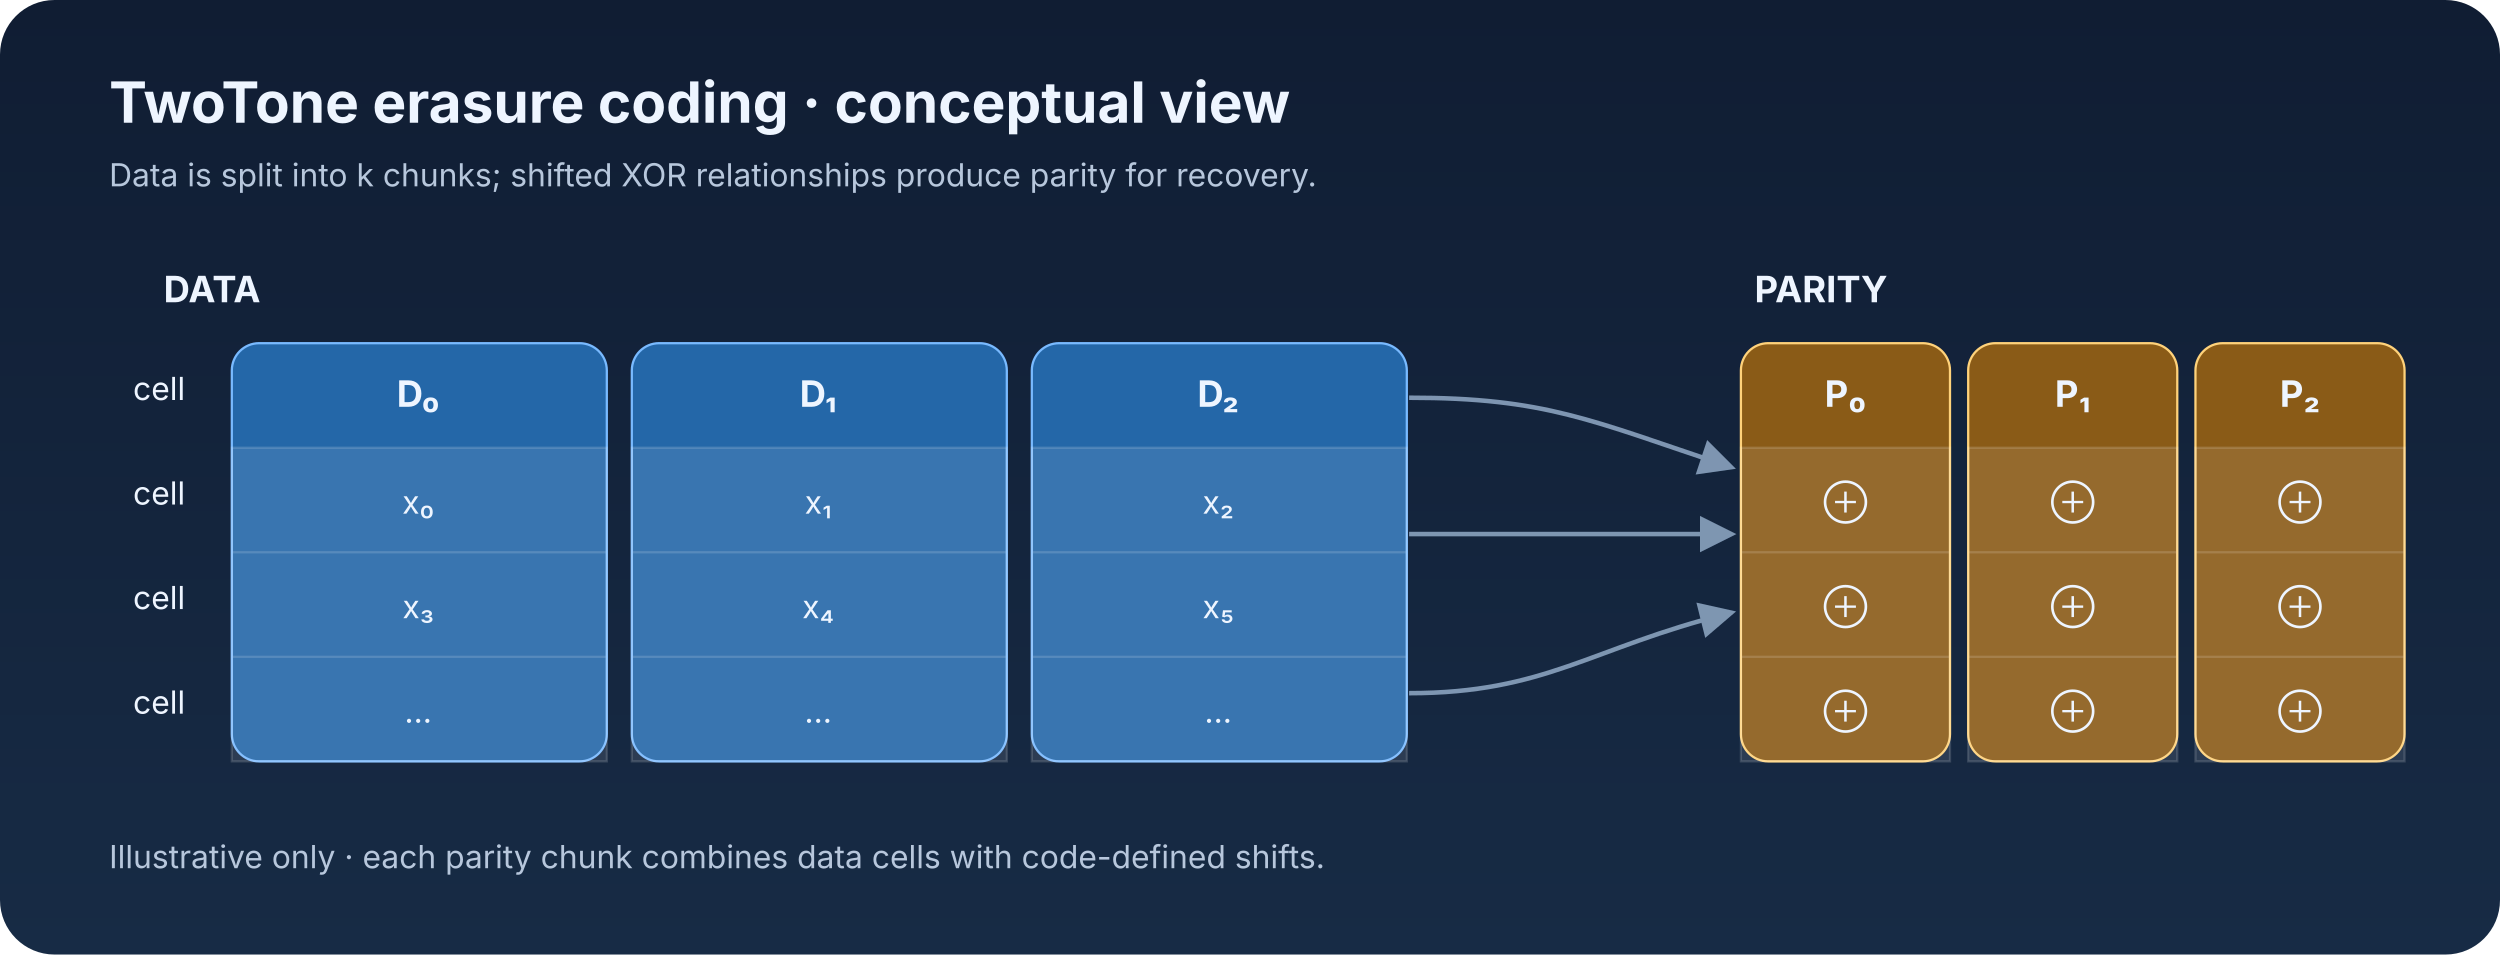
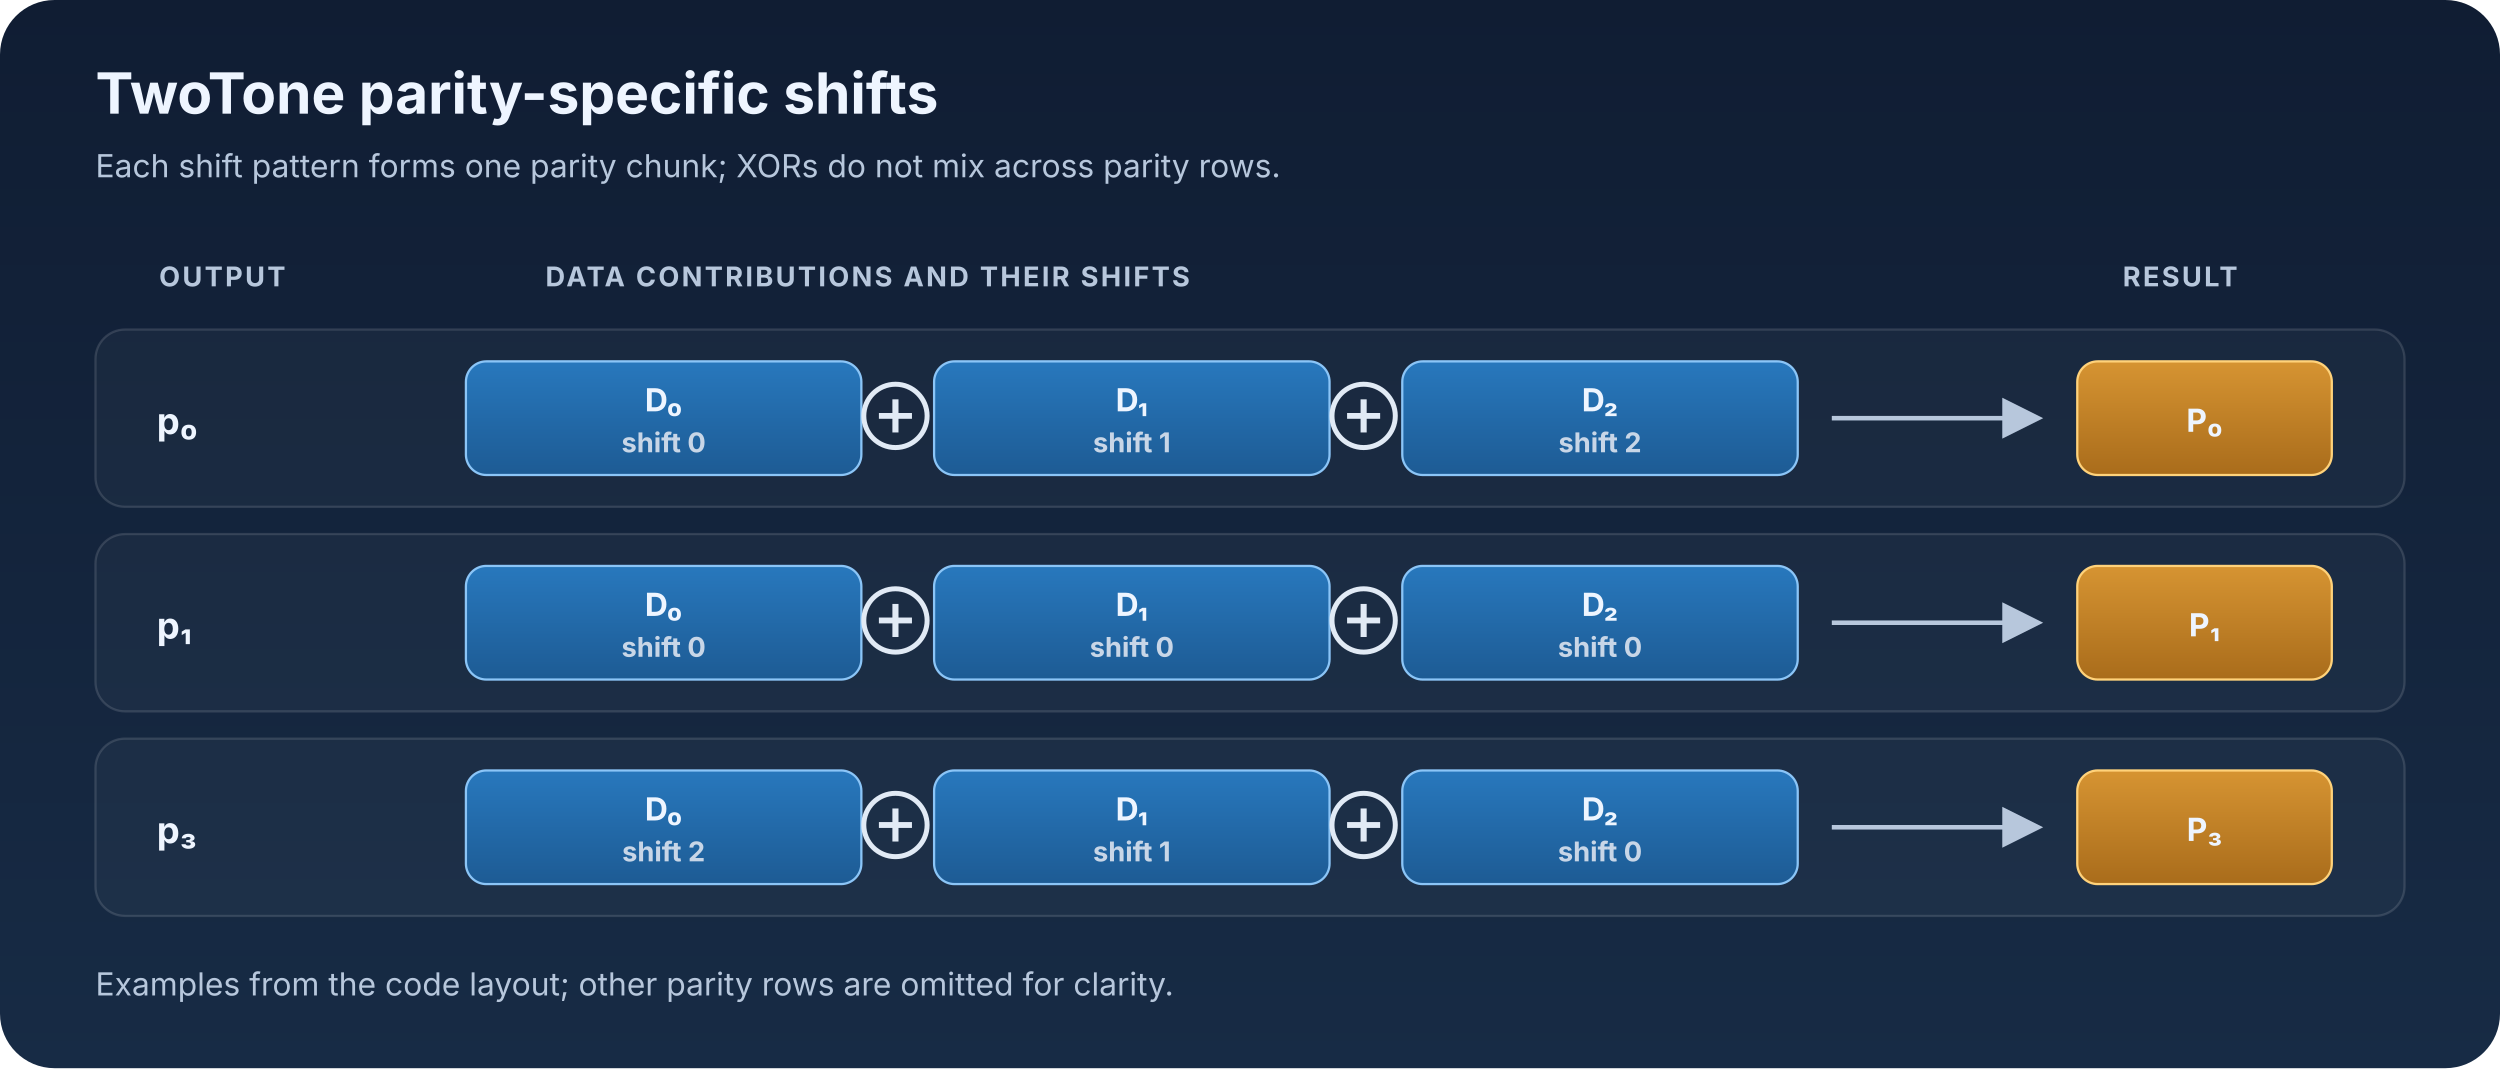
- <svg xmlns="http://www.w3.org/2000/svg" width="1100" height="420" viewBox="0 0 1100 420" role="img" aria-labelledby="title desc">
+ <svg xmlns="http://www.w3.org/2000/svg" width="1100" height="470" viewBox="0 0 1100 470" role="img" aria-labelledby="title desc">
  <defs>
-     <linearGradient id="bg" x2="0" y2="1">
+     <linearGradient id="background" x2="0" y2="1">
      <stop stop-color="#101d33" />
      <stop offset="1" stop-color="#172b45" />
    </linearGradient>
-     <marker id="arrow" markerWidth="8" markerHeight="8" refX="6" refY="4" orient="auto">
-       <path d="M0 0 8 4 0 8Z" fill="#90a9c6" />
+     <linearGradient id="dataFill" x2="0" y2="1">
+       <stop stop-color="#2878bd" />
+       <stop offset="1" stop-color="#1d5b94" />
+     </linearGradient>
+     <linearGradient id="parityFill" x2="0" y2="1">
+       <stop stop-color="#d69432" />
+       <stop offset="1" stop-color="#a96c1b" />
+     </linearGradient>
+     <marker id="arrow" markerWidth="9" markerHeight="9" refX="7" refY="4.5" orient="auto">
+       <path d="M0 0 9 4.5 0 9Z" fill="#b7c7dc" />
    </marker>
    <style>
-       text{font-family:Inter,Segoe UI,Arial,sans-serif;fill:#eef5ff}.small{font-size:14px;fill:#b7c7dc}.label{font-size:16px;font-weight:650}.title{font-size:25px;font-weight:700}.cell{stroke:#ffffff26;stroke-width:1}
+       text{font-family:Inter,Segoe UI,Arial,sans-serif;fill:#eef5ff}.muted{font-size:14px;fill:#b7c7dc}.title{font-size:25px;font-weight:700}.subtitle{font-size:14px;fill:#b7c7dc}.parity{font-size:16px;font-weight:700}.data{font-size:14px;font-weight:700}.offset{font-size:12px;font-weight:650;fill:#c8d6e7}.xor{font-size:22px;font-weight:700;fill:#e1eaf5}.header{font-size:12px;font-weight:700;letter-spacing:1px;fill:#b7c7dc}
    </style>
  </defs>
-   <rect width="1100" height="420" rx="24" fill="url(#bg)" />
-   <text x="48" y="54" class="title">TwoTone erasure coding · conceptual view</text>
-   <text x="48" y="82" class="small">Data is split into k chunks; shifted XOR relationships produce parity for recovery.</text>
-   <text x="72" y="133" class="label">DATA</text>
-   <text x="772" y="133" class="label">PARITY</text>
-   <g class="small" text-anchor="middle">
-     <text x="70" y="176">cell</text>
-     <text x="70" y="222">cell</text>
-     <text x="70" y="268">cell</text>
-     <text x="70" y="314">cell</text>
+   <rect width="1100" height="470" rx="24" fill="url(#background)" />
+   <text x="42" y="50" class="title">TwoTone parity-specific shifts</text>
+   <text x="42" y="78" class="subtitle">Each shift pattern forms one parity chunk; XORs do not mix across parity rows.</text>
+   <text x="70" y="126" class="header">OUTPUT</text>
+   <text x="240" y="126" class="header">DATA CONTRIBUTIONS AND THEIR SHIFTS</text>
+   <text x="934" y="126" class="header">RESULT</text>
+   <rect x="42" y="145" width="1016" height="78" rx="13" fill="#ffffff08" stroke="#ffffff20" />
+   <text x="69" y="191" class="parity">p₀</text>
+   <g>
+     <rect x="205" y="159" width="174" height="50" rx="9" fill="url(#dataFill)" stroke="#8bc5f7" />
+     <text x="292" y="181" text-anchor="middle" class="data">D₀</text>
+     <text x="292" y="199" text-anchor="middle" class="offset">shift 0</text>
+     <text x="394" y="191" text-anchor="middle" class="xor">⊕</text>
+     <rect x="411" y="159" width="174" height="50" rx="9" fill="url(#dataFill)" stroke="#8bc5f7" />
+     <text x="498" y="181" text-anchor="middle" class="data">D₁</text>
+     <text x="498" y="199" text-anchor="middle" class="offset">shift 1</text>
+     <text x="600" y="191" text-anchor="middle" class="xor">⊕</text>
+     <rect x="617" y="159" width="174" height="50" rx="9" fill="url(#dataFill)" stroke="#8bc5f7" />
+     <text x="704" y="181" text-anchor="middle" class="data">D₂</text>
+     <text x="704" y="199" text-anchor="middle" class="offset">shift 2</text>
+     <path d="M806 184H895" fill="none" stroke="#b7c7dc" stroke-width="2" marker-end="url(#arrow)" />
+     <rect x="914" y="159" width="112" height="50" rx="9" fill="url(#parityFill)" stroke="#ffd27a" />
+     <text x="970" y="190" text-anchor="middle" class="data">P₀</text>
  </g>
+   <rect x="42" y="235" width="1016" height="78" rx="13" fill="#ffffff08" stroke="#ffffff20" />
+   <text x="69" y="281" class="parity">p₁</text>
  <g>
-     <rect x="102" y="151" width="165" height="184" rx="12" fill="#2467a8" stroke="#79baff" />
-     <rect x="278" y="151" width="165" height="184" rx="12" fill="#2467a8" stroke="#79baff" />
-     <rect x="454" y="151" width="165" height="184" rx="12" fill="#2467a8" stroke="#79baff" />
-     <g fill="#ffffff18" class="cell">
-       <path d="M102 197h165v46H102zM102 243h165v46H102zM102 289h165v46H102z" />
-       <path d="M278 197h165v46H278zM278 243h165v46H278zM278 289h165v46H278z" />
-       <path d="M454 197h165v46H454zM454 243h165v46H454zM454 289h165v46H454z" />
-     </g>
-     <g text-anchor="middle" class="label">
-       <text x="184" y="179">D₀</text>
-       <text x="360" y="179">D₁</text>
-       <text x="536" y="179">D₂</text>
-     </g>
-     <g text-anchor="middle" class="small">
-       <text x="184" y="226">x₀</text>
-       <text x="360" y="226">x₁</text>
-       <text x="536" y="226">x₂</text>
-       <text x="184" y="272">x₃</text>
-       <text x="360" y="272">x₄</text>
-       <text x="536" y="272">x₅</text>
-       <text x="184" y="318">…</text>
-       <text x="360" y="318">…</text>
-       <text x="536" y="318">…</text>
-     </g>
+     <rect x="205" y="249" width="174" height="50" rx="9" fill="url(#dataFill)" stroke="#8bc5f7" />
+     <text x="292" y="271" text-anchor="middle" class="data">D₀</text>
+     <text x="292" y="289" text-anchor="middle" class="offset">shift 0</text>
+     <text x="394" y="281" text-anchor="middle" class="xor">⊕</text>
+     <rect x="411" y="249" width="174" height="50" rx="9" fill="url(#dataFill)" stroke="#8bc5f7" />
+     <text x="498" y="271" text-anchor="middle" class="data">D₁</text>
+     <text x="498" y="289" text-anchor="middle" class="offset">shift 0</text>
+     <text x="600" y="281" text-anchor="middle" class="xor">⊕</text>
+     <rect x="617" y="249" width="174" height="50" rx="9" fill="url(#dataFill)" stroke="#8bc5f7" />
+     <text x="704" y="271" text-anchor="middle" class="data">D₂</text>
+     <text x="704" y="289" text-anchor="middle" class="offset">shift 0</text>
+     <path d="M806 274H895" fill="none" stroke="#b7c7dc" stroke-width="2" marker-end="url(#arrow)" />
+     <rect x="914" y="249" width="112" height="50" rx="9" fill="url(#parityFill)" stroke="#ffd27a" />
+     <text x="970" y="280" text-anchor="middle" class="data">P₁</text>
  </g>
+   <rect x="42" y="325" width="1016" height="78" rx="13" fill="#ffffff08" stroke="#ffffff20" />
+   <text x="69" y="371" class="parity">p₃</text>
  <g>
-     <rect x="766" y="151" width="92" height="184" rx="12" fill="#8a5b17" stroke="#ffd27a" />
-     <rect x="866" y="151" width="92" height="184" rx="12" fill="#8a5b17" stroke="#ffd27a" />
-     <rect x="966" y="151" width="92" height="184" rx="12" fill="#8a5b17" stroke="#ffd27a" />
-     <g fill="#ffffff18" class="cell">
-       <path d="M766 197h92v46h-92zM766 243h92v46h-92zM766 289h92v46h-92z" />
-       <path d="M866 197h92v46h-92zM866 243h92v46h-92zM866 289h92v46h-92z" />
-       <path d="M966 197h92v46h-92zM966 243h92v46h-92zM966 289h92v46h-92z" />
-     </g>
-     <g text-anchor="middle" class="label">
-       <text x="812" y="179">P₀</text>
-       <text x="912" y="179">P₁</text>
-       <text x="1012" y="179">P₂</text>
-     </g>
-     <g text-anchor="middle" class="small">
-       <text x="812" y="226">⊕</text>
-       <text x="912" y="226">⊕</text>
-       <text x="1012" y="226">⊕</text>
-       <text x="812" y="272">⊕</text>
-       <text x="912" y="272">⊕</text>
-       <text x="1012" y="272">⊕</text>
-       <text x="812" y="318">⊕</text>
-       <text x="912" y="318">⊕</text>
-       <text x="1012" y="318">⊕</text>
-     </g>
+     <rect x="205" y="339" width="174" height="50" rx="9" fill="url(#dataFill)" stroke="#8bc5f7" />
+     <text x="292" y="361" text-anchor="middle" class="data">D₀</text>
+     <text x="292" y="379" text-anchor="middle" class="offset">shift 2</text>
+     <text x="394" y="371" text-anchor="middle" class="xor">⊕</text>
+     <rect x="411" y="339" width="174" height="50" rx="9" fill="url(#dataFill)" stroke="#8bc5f7" />
+     <text x="498" y="361" text-anchor="middle" class="data">D₁</text>
+     <text x="498" y="379" text-anchor="middle" class="offset">shift 1</text>
+     <text x="600" y="371" text-anchor="middle" class="xor">⊕</text>
+     <rect x="617" y="339" width="174" height="50" rx="9" fill="url(#dataFill)" stroke="#8bc5f7" />
+     <text x="704" y="361" text-anchor="middle" class="data">D₂</text>
+     <text x="704" y="379" text-anchor="middle" class="offset">shift 0</text>
+     <path d="M806 364H895" fill="none" stroke="#b7c7dc" stroke-width="2" marker-end="url(#arrow)" />
+     <rect x="914" y="339" width="112" height="50" rx="9" fill="url(#parityFill)" stroke="#ffd27a" />
+     <text x="970" y="370" text-anchor="middle" class="data">P₃</text>
  </g>
-   <g fill="none" stroke="#90a9c6" stroke-width="2" marker-end="url(#arrow)" opacity=".85">
-     <path d="M620 175 C680 175 700 185 760 205" />
-     <path d="M620 235 C690 235 700 235 760 235" />
-     <path d="M620 305 C680 305 700 285 760 270" />
-   </g>
-   <text x="48" y="382" class="small">Illustrative only · each parity chunk combines data cells with code-defined shifts.</text>
+   <text x="42" y="438" class="muted">Examples from the code layout; other parity rows are omitted for clarity.</text>
</svg>
